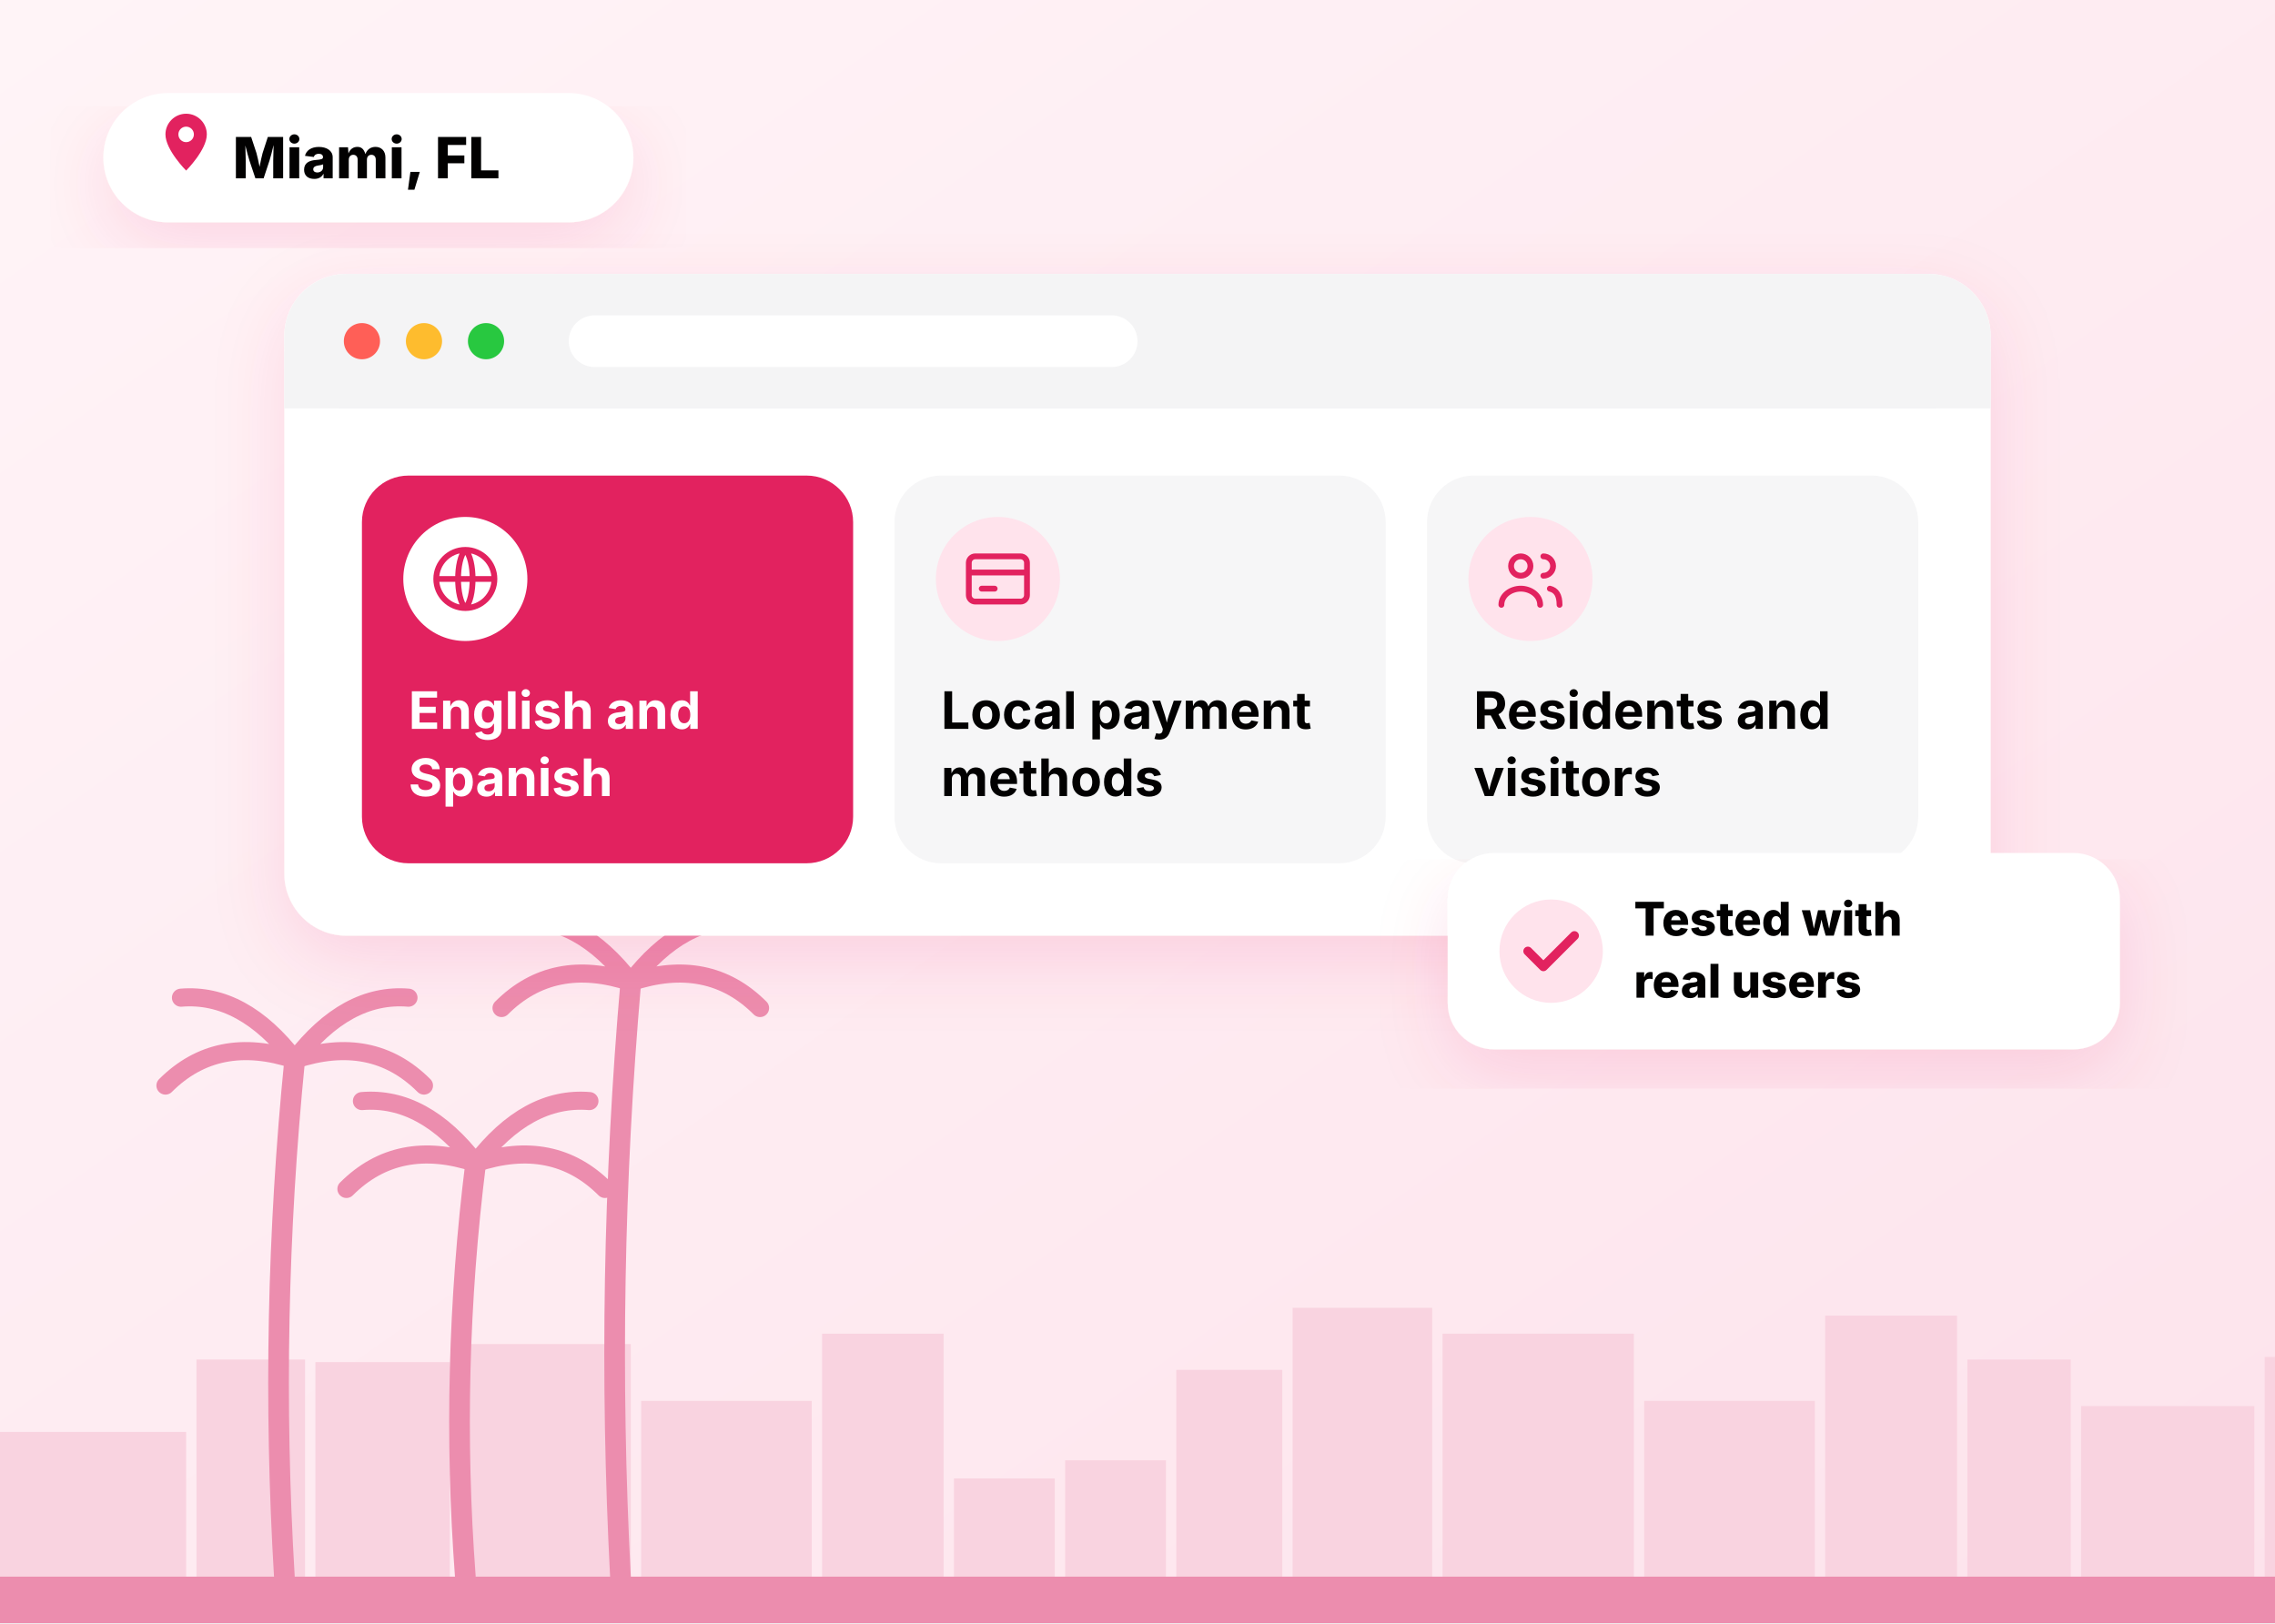
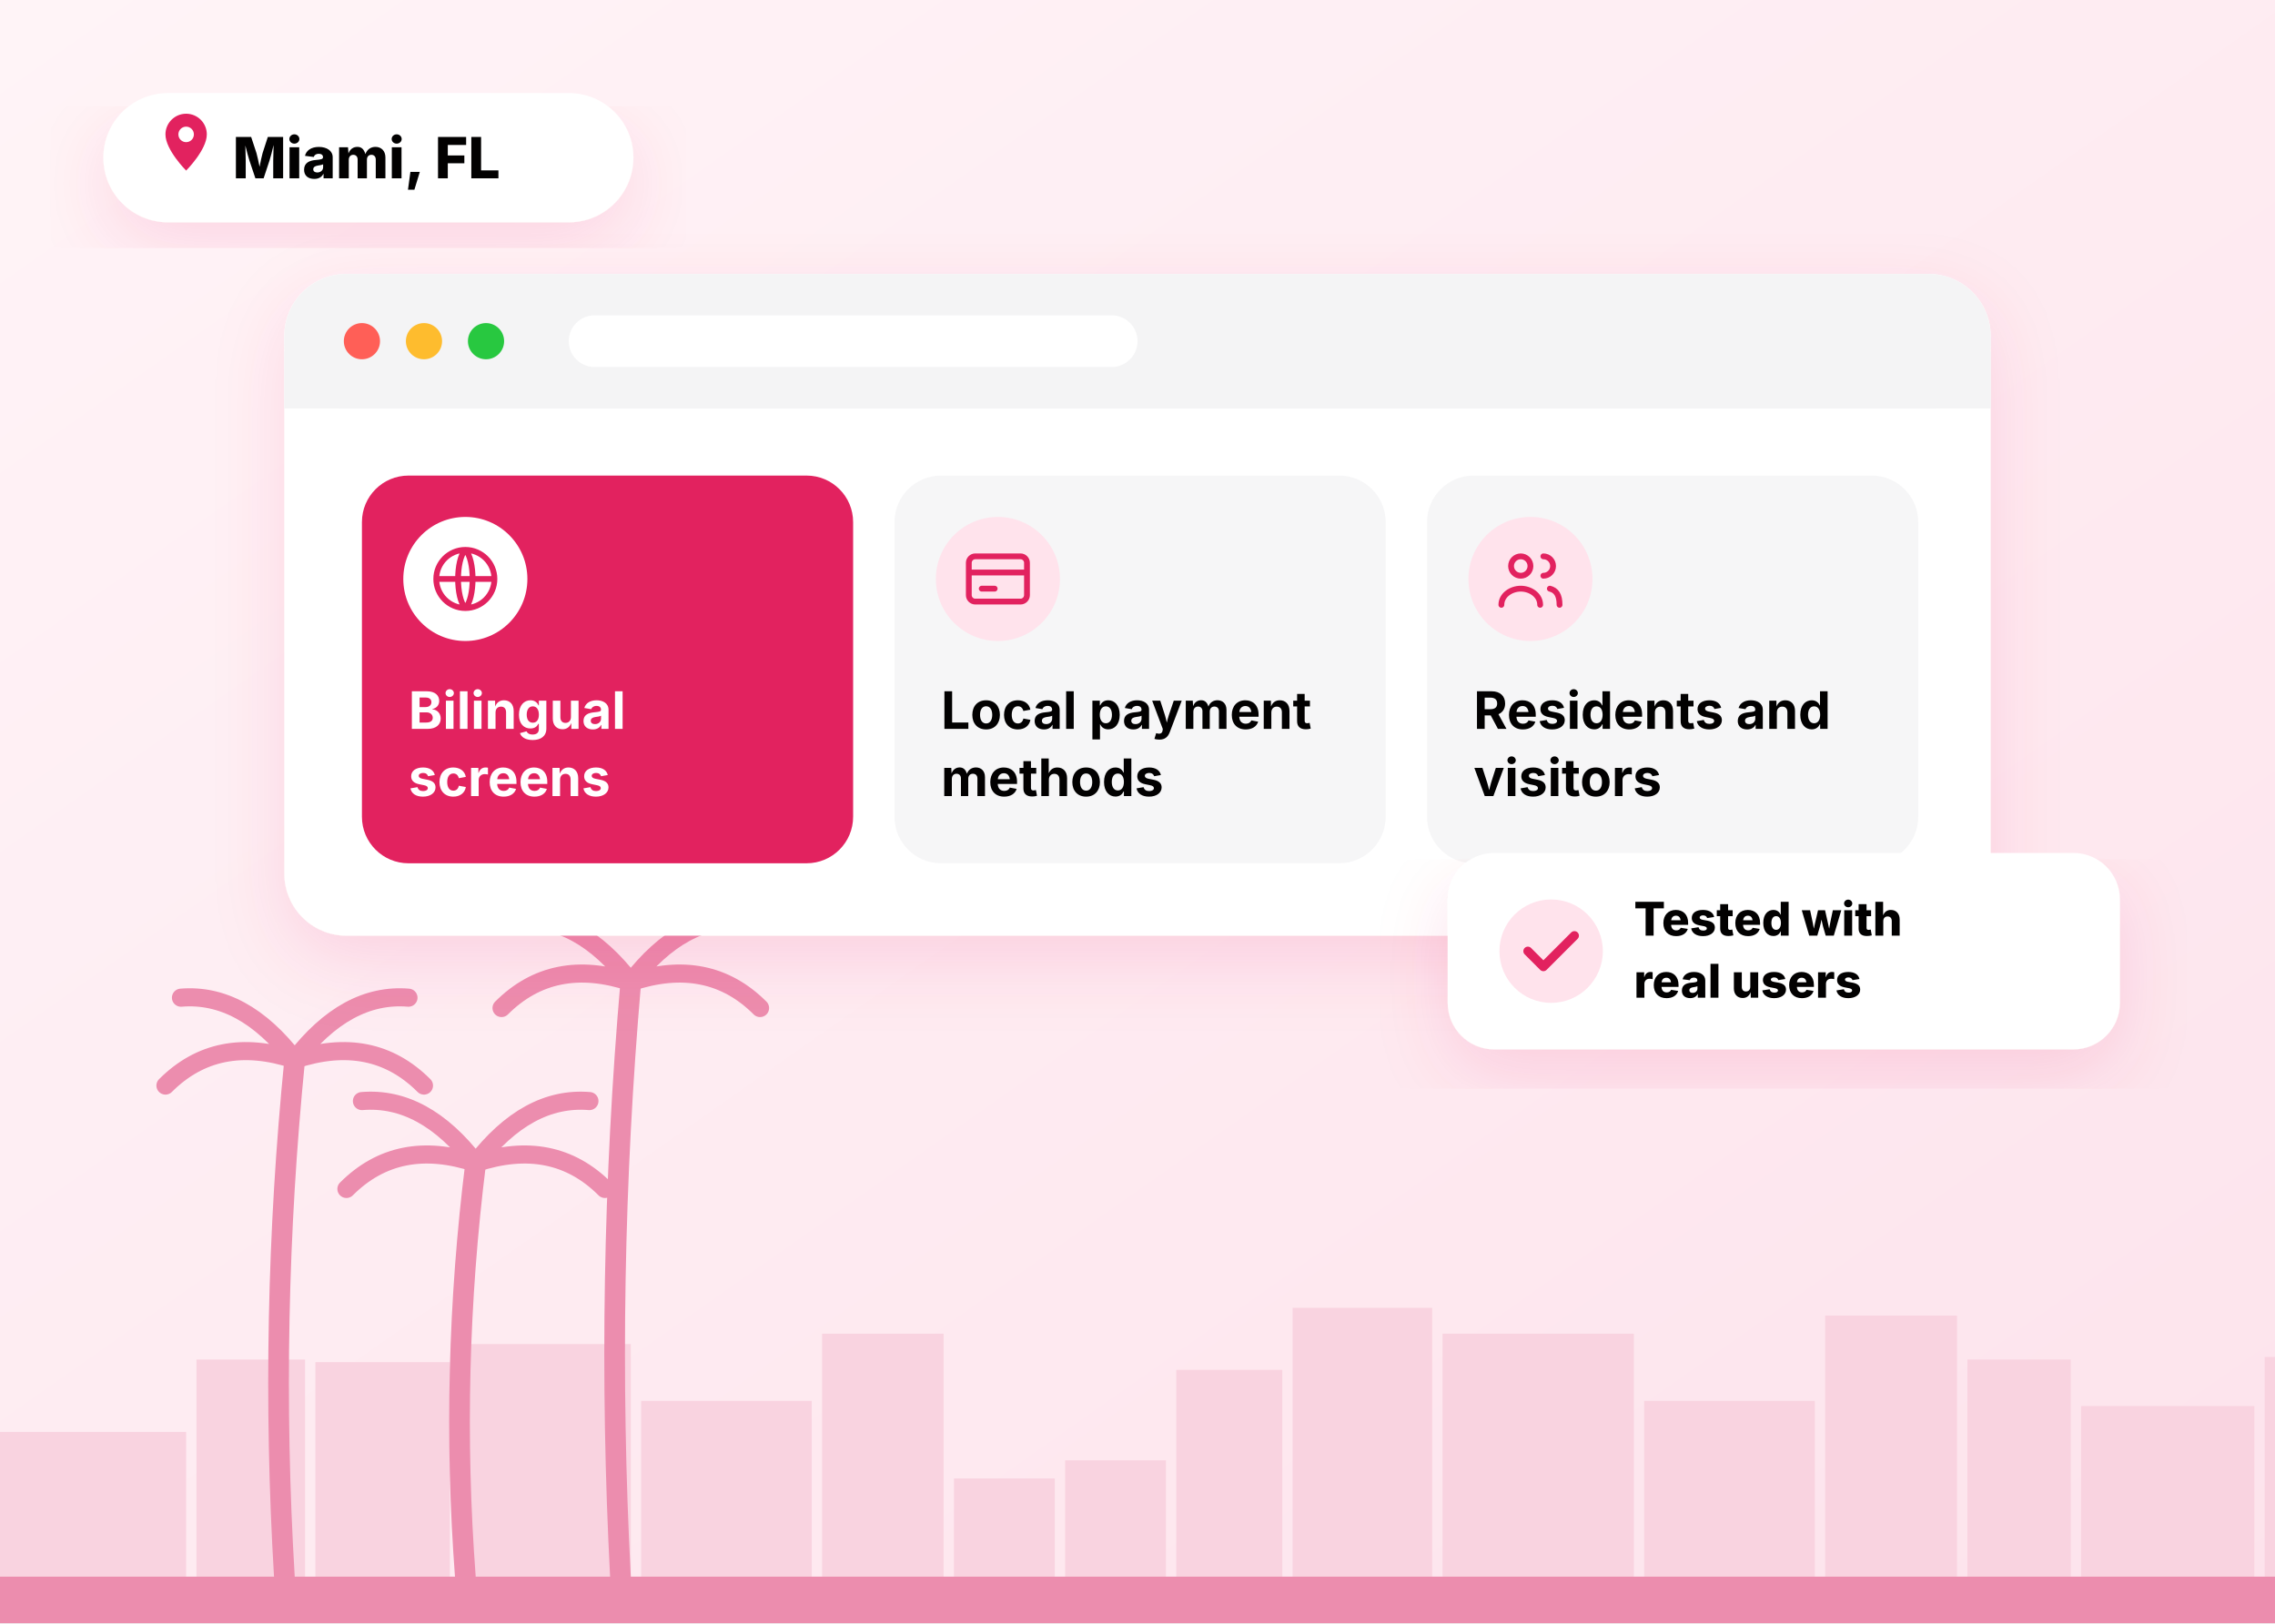
- <svg xmlns="http://www.w3.org/2000/svg" viewBox="0 0 880 628" width="880" height="628" font-family="Manrope, system-ui, -apple-system, Segoe UI, sans-serif" role="img" aria-label="UX design for Miami, FL: English and Spanish, Local payment methods, Residents and visitors">
+ <svg xmlns="http://www.w3.org/2000/svg" viewBox="0 0 880 628" width="880" height="628" font-family="Manrope, system-ui, -apple-system, Segoe UI, sans-serif" role="img" aria-label="UX design for Miami, FL: Bilingual screens, Local payment methods, Residents and visitors">
  <defs>
    <linearGradient id="bg" x1="0" y1="0" x2="1" y2="1">
      <stop offset="0" stop-color="#FFF4F7" />
      <stop offset="1" stop-color="#FDE3EC" />
    </linearGradient>
    <filter id="sh" x="-10%" y="-10%" width="120%" height="130%">
      <feDropShadow dx="0" dy="10" stdDeviation="14" flood-color="#E2225F" flood-opacity=".12" />
    </filter>
  </defs>
  <g>
    <rect width="880" height="628" fill="url(#bg)" />
    <path d="M0 610V554h72V610zM76 610V526h42V610zM122 610V527h52V610zM178 610V520h66V610zM248 610V542h66V610zM318 610V516h47V610zM369 610V572h39V610zM412 610V565h39V610zM455 610V530h41V610zM500 610V506h54V610zM558 610V516h74V610zM636 610V542h66V610zM706 610V509h51V610zM761 610V526h40V610zM805 610V544h67V610zM876 610V525h74V610z" fill="#F9D3E0" />
    <path d="M110 610q-6 -100 4 -200" fill="none" stroke="#EC8DAE" stroke-width="8" stroke-linecap="round" />
    <path d="M114 410q-30-10-50 10M114 410q30-10 50 10M114 410q-20-26-44-24M114 410q20-26 44-24" fill="none" stroke="#EC8DAE" stroke-width="7" stroke-linecap="round" />
    <path d="M180 610q-6 -80 4 -160" fill="none" stroke="#EC8DAE" stroke-width="8" stroke-linecap="round" />
    <path d="M184 450q-30-10-50 10M184 450q30-10 50 10M184 450q-20-26-44-24M184 450q20-26 44-24" fill="none" stroke="#EC8DAE" stroke-width="7" stroke-linecap="round" />
    <path d="M240 610q-6 -115 4 -230" fill="none" stroke="#EC8DAE" stroke-width="8" stroke-linecap="round" />
    <path d="M244 380q-30-10-50 10M244 380q30-10 50 10M244 380q-20-26-44-24M244 380q20-26 44-24" fill="none" stroke="#EC8DAE" stroke-width="7" stroke-linecap="round" />
    <rect y="610" width="880" height="18" fill="#EC8DAE" />
  </g>
  <g filter="url(#sh)">
    <rect x="40" y="36" width="205" height="50" rx="25" fill="#FFFFFF" />
  </g>
  <path d="M64 52a8 8 0 0 1 16 0c0 6-8 14-8 14s-8-8-8-14z" fill="#E2225F" />
  <circle cx="72" cy="52" r="3" fill="#FFFFFF" />
  <text x="90" y="69" font-size="22" font-weight="800" fill="#020101">Miami, FL</text>
  <g filter="url(#sh)">
    <rect x="110" y="106" width="660" height="256" rx="24" fill="#FFFFFF" />
  </g>
  <rect x="110" y="106" width="660" height="52" rx="24" fill="#F4F4F5" />
  <rect x="110" y="136" width="660" height="22" fill="#F4F4F5" />
  <circle cx="140" cy="132" r="7" fill="#FF5F57" />
  <circle cx="164" cy="132" r="7" fill="#FEBC2E" />
  <circle cx="188" cy="132" r="7" fill="#28C840" />
  <rect x="220" y="122" width="220" height="20" rx="10" fill="#FFFFFF" />
  <g>
    <rect x="140" y="184" width="190" height="150" rx="18" fill="#E2225F" />
    <circle cx="180" cy="224" r="24" fill="#FFFFFF" />
    <path d="M12 3a9 9 0 1 0 0 18 9 9 0 1 0 0-18zM3 12h18M12 3c3 3 3 15 0 18M12 3c-3 3-3 15 0 18" transform="translate(165 209) scale(1.25)" fill="none" stroke="#E2225F" stroke-width="1.8" stroke-linecap="round" stroke-linejoin="round" />
-     <text x="158" y="282" font-size="20" font-weight="700" fill="#FFFFFF">English and</text>
-     <text x="158" y="308" font-size="20" font-weight="700" fill="#FFFFFF">Spanish</text>
+     <text x="158" y="282" font-size="20" font-weight="700" fill="#FFFFFF">Bilingual</text>
+     <text x="158" y="308" font-size="20" font-weight="700" fill="#FFFFFF">screens</text>
  </g>
  <g>
    <rect x="346" y="184" width="190" height="150" rx="18" fill="#F6F6F7" />
    <circle cx="386" cy="224" r="24" fill="#FFE3EC" />
    <path d="M3 7a2 2 0 0 1 2-2h14a2 2 0 0 1 2 2v10a2 2 0 0 1-2 2H5a2 2 0 0 1-2-2zM3 10h18M7 15h4" transform="translate(371 209) scale(1.25)" fill="none" stroke="#E2225F" stroke-width="1.8" stroke-linecap="round" stroke-linejoin="round" />
    <text x="364" y="282" font-size="20" font-weight="700" fill="#020101">Local payment</text>
    <text x="364" y="308" font-size="20" font-weight="700" fill="#020101">methods</text>
  </g>
  <g>
    <rect x="552" y="184" width="190" height="150" rx="18" fill="#F6F6F7" />
    <circle cx="592" cy="224" r="24" fill="#FFE3EC" />
    <path d="M9 11a3 3 0 1 0 0-6 3 3 0 1 0 0 6zM3 20c0-3 3-5 6-5s6 2 6 5M16 5a3 3 0 0 1 0 6M18 15c2 .5 3 2 3 5" transform="translate(577 209) scale(1.25)" fill="none" stroke="#E2225F" stroke-width="1.8" stroke-linecap="round" stroke-linejoin="round" />
    <text x="570" y="282" font-size="20" font-weight="700" fill="#020101">Residents and</text>
    <text x="570" y="308" font-size="20" font-weight="700" fill="#020101">visitors</text>
  </g>
  <g filter="url(#sh)">
    <rect x="560" y="330" width="260" height="76" rx="18" fill="#FFFFFF" />
  </g>
  <circle cx="600" cy="368" r="20" fill="#FFE3EC" />
  <path d="M591 368l6 6 12-12" fill="none" stroke="#E2225F" stroke-width="3.5" stroke-linecap="round" stroke-linejoin="round" />
  <text x="632" y="362" font-size="18" font-weight="800" fill="#020101">Tested with</text>
  <text x="632" y="386" font-size="18" font-weight="800" fill="#020101">real users</text>
</svg>
